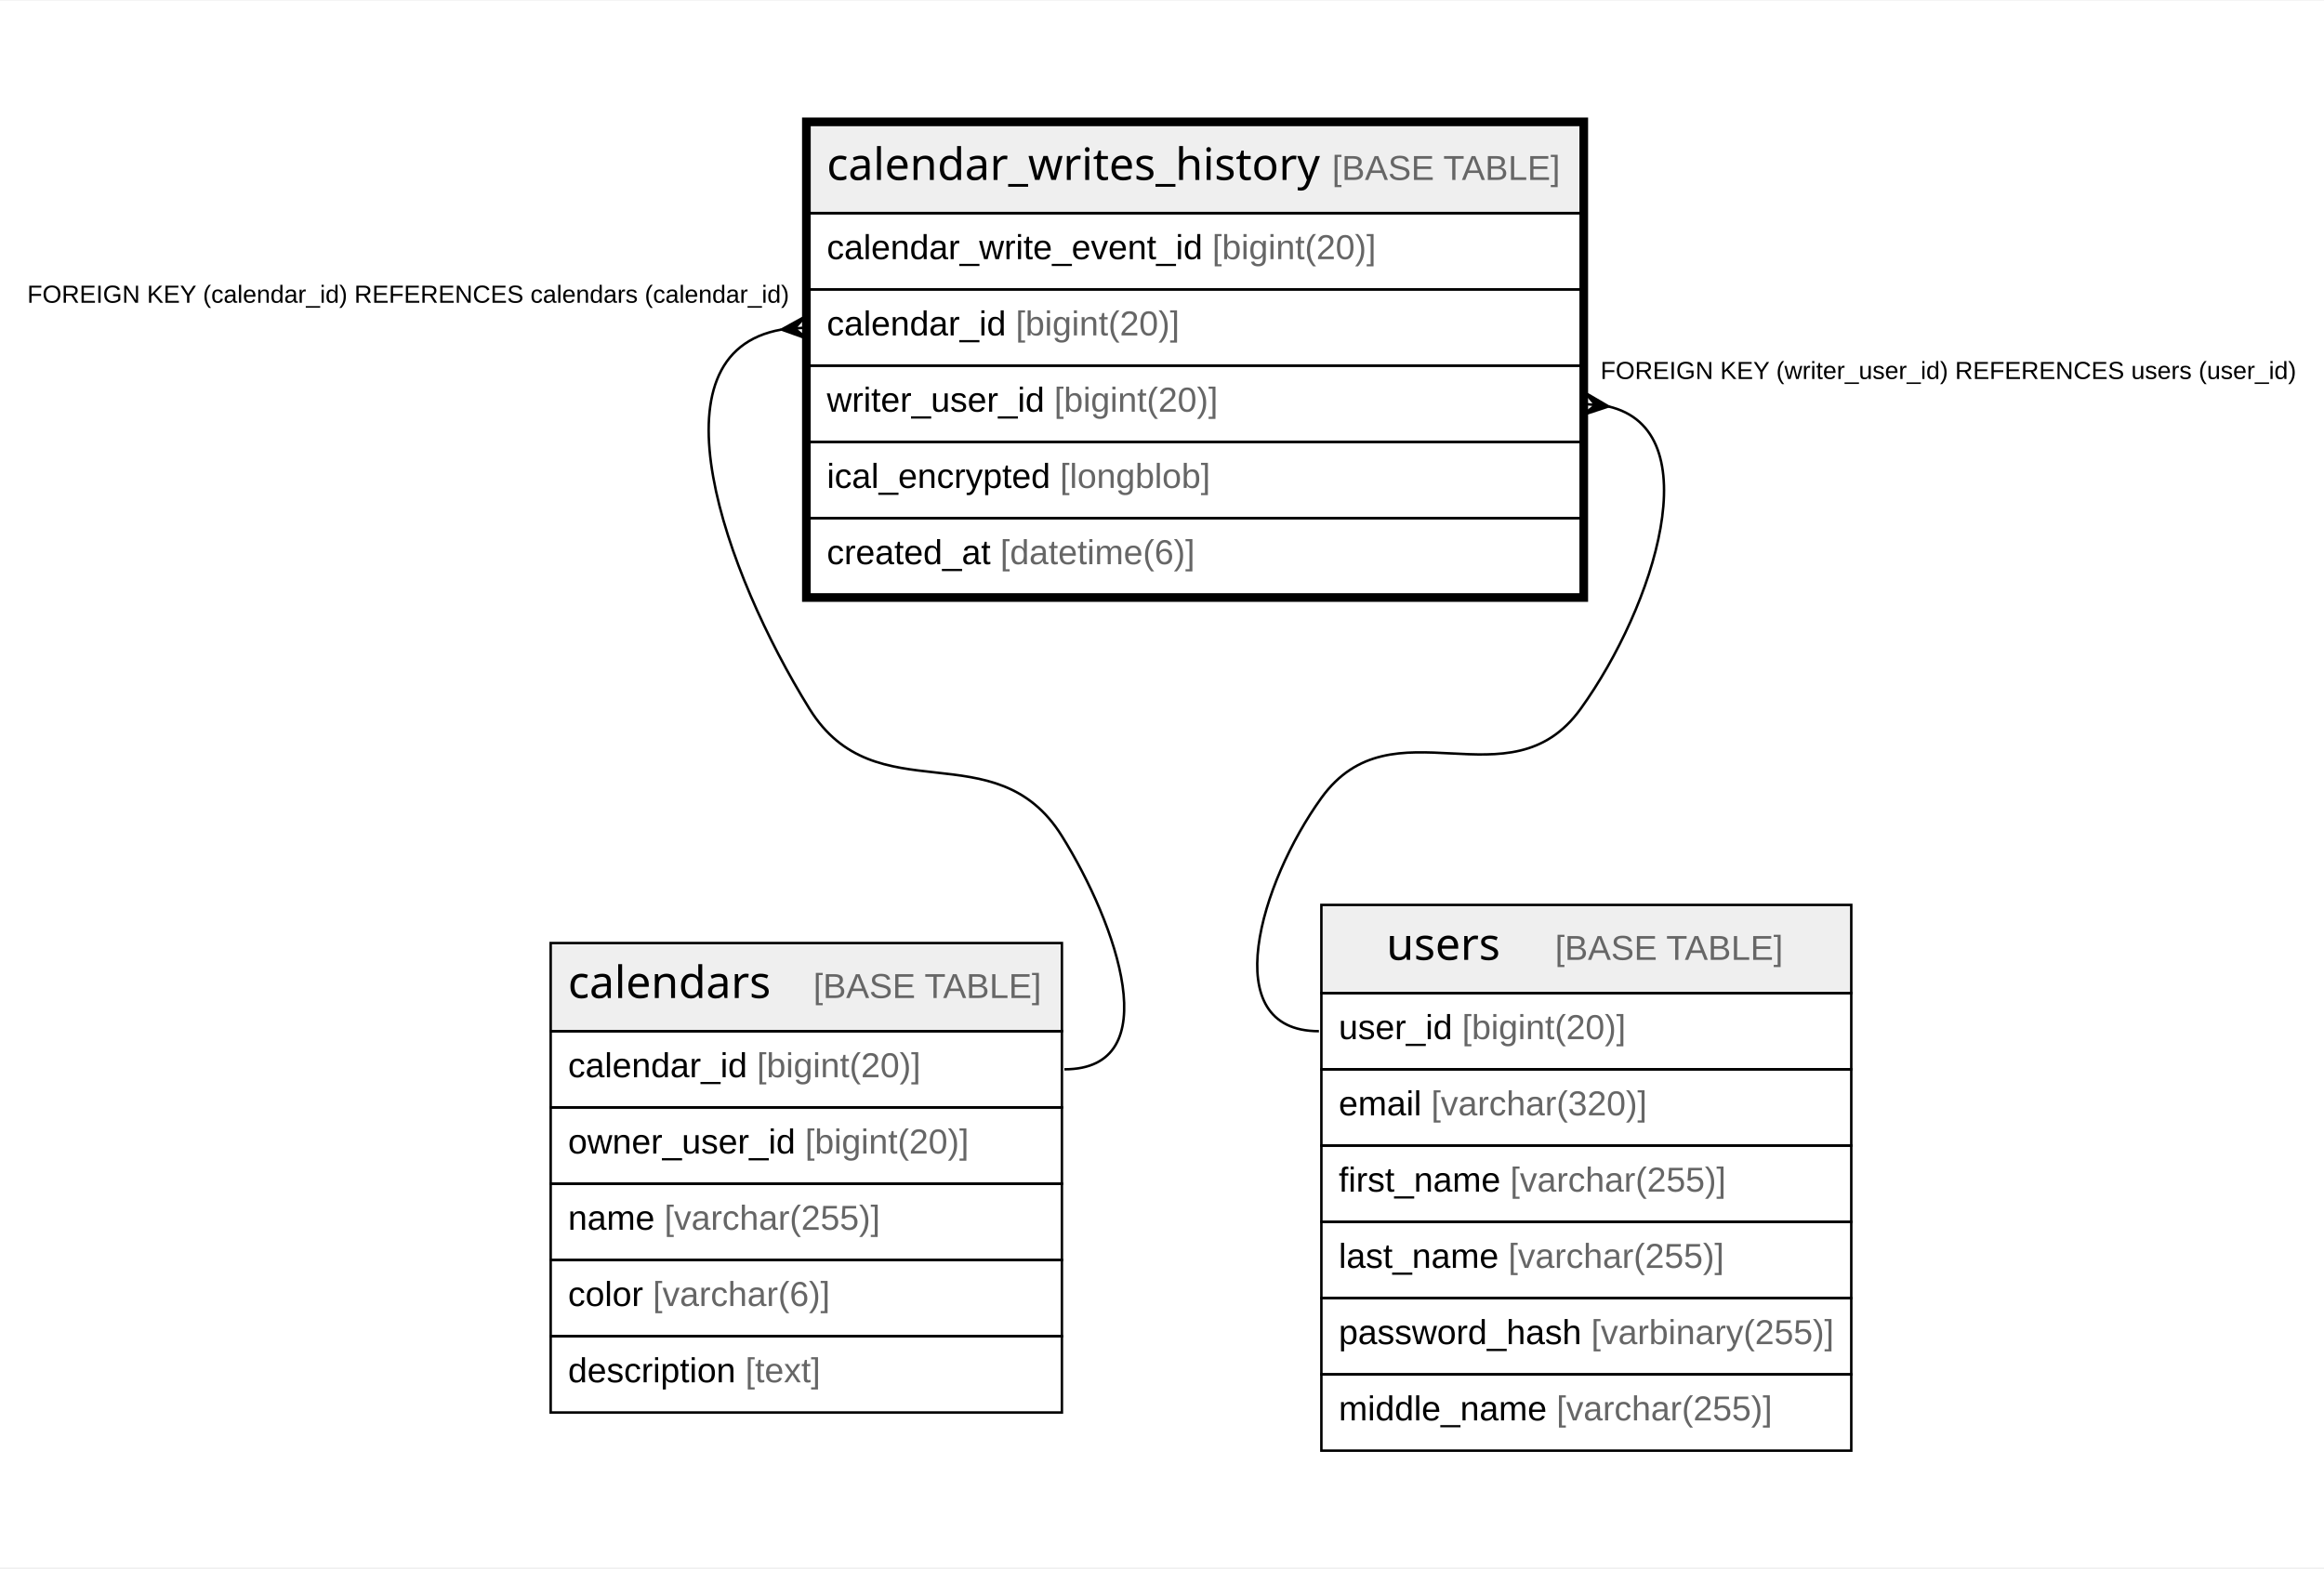
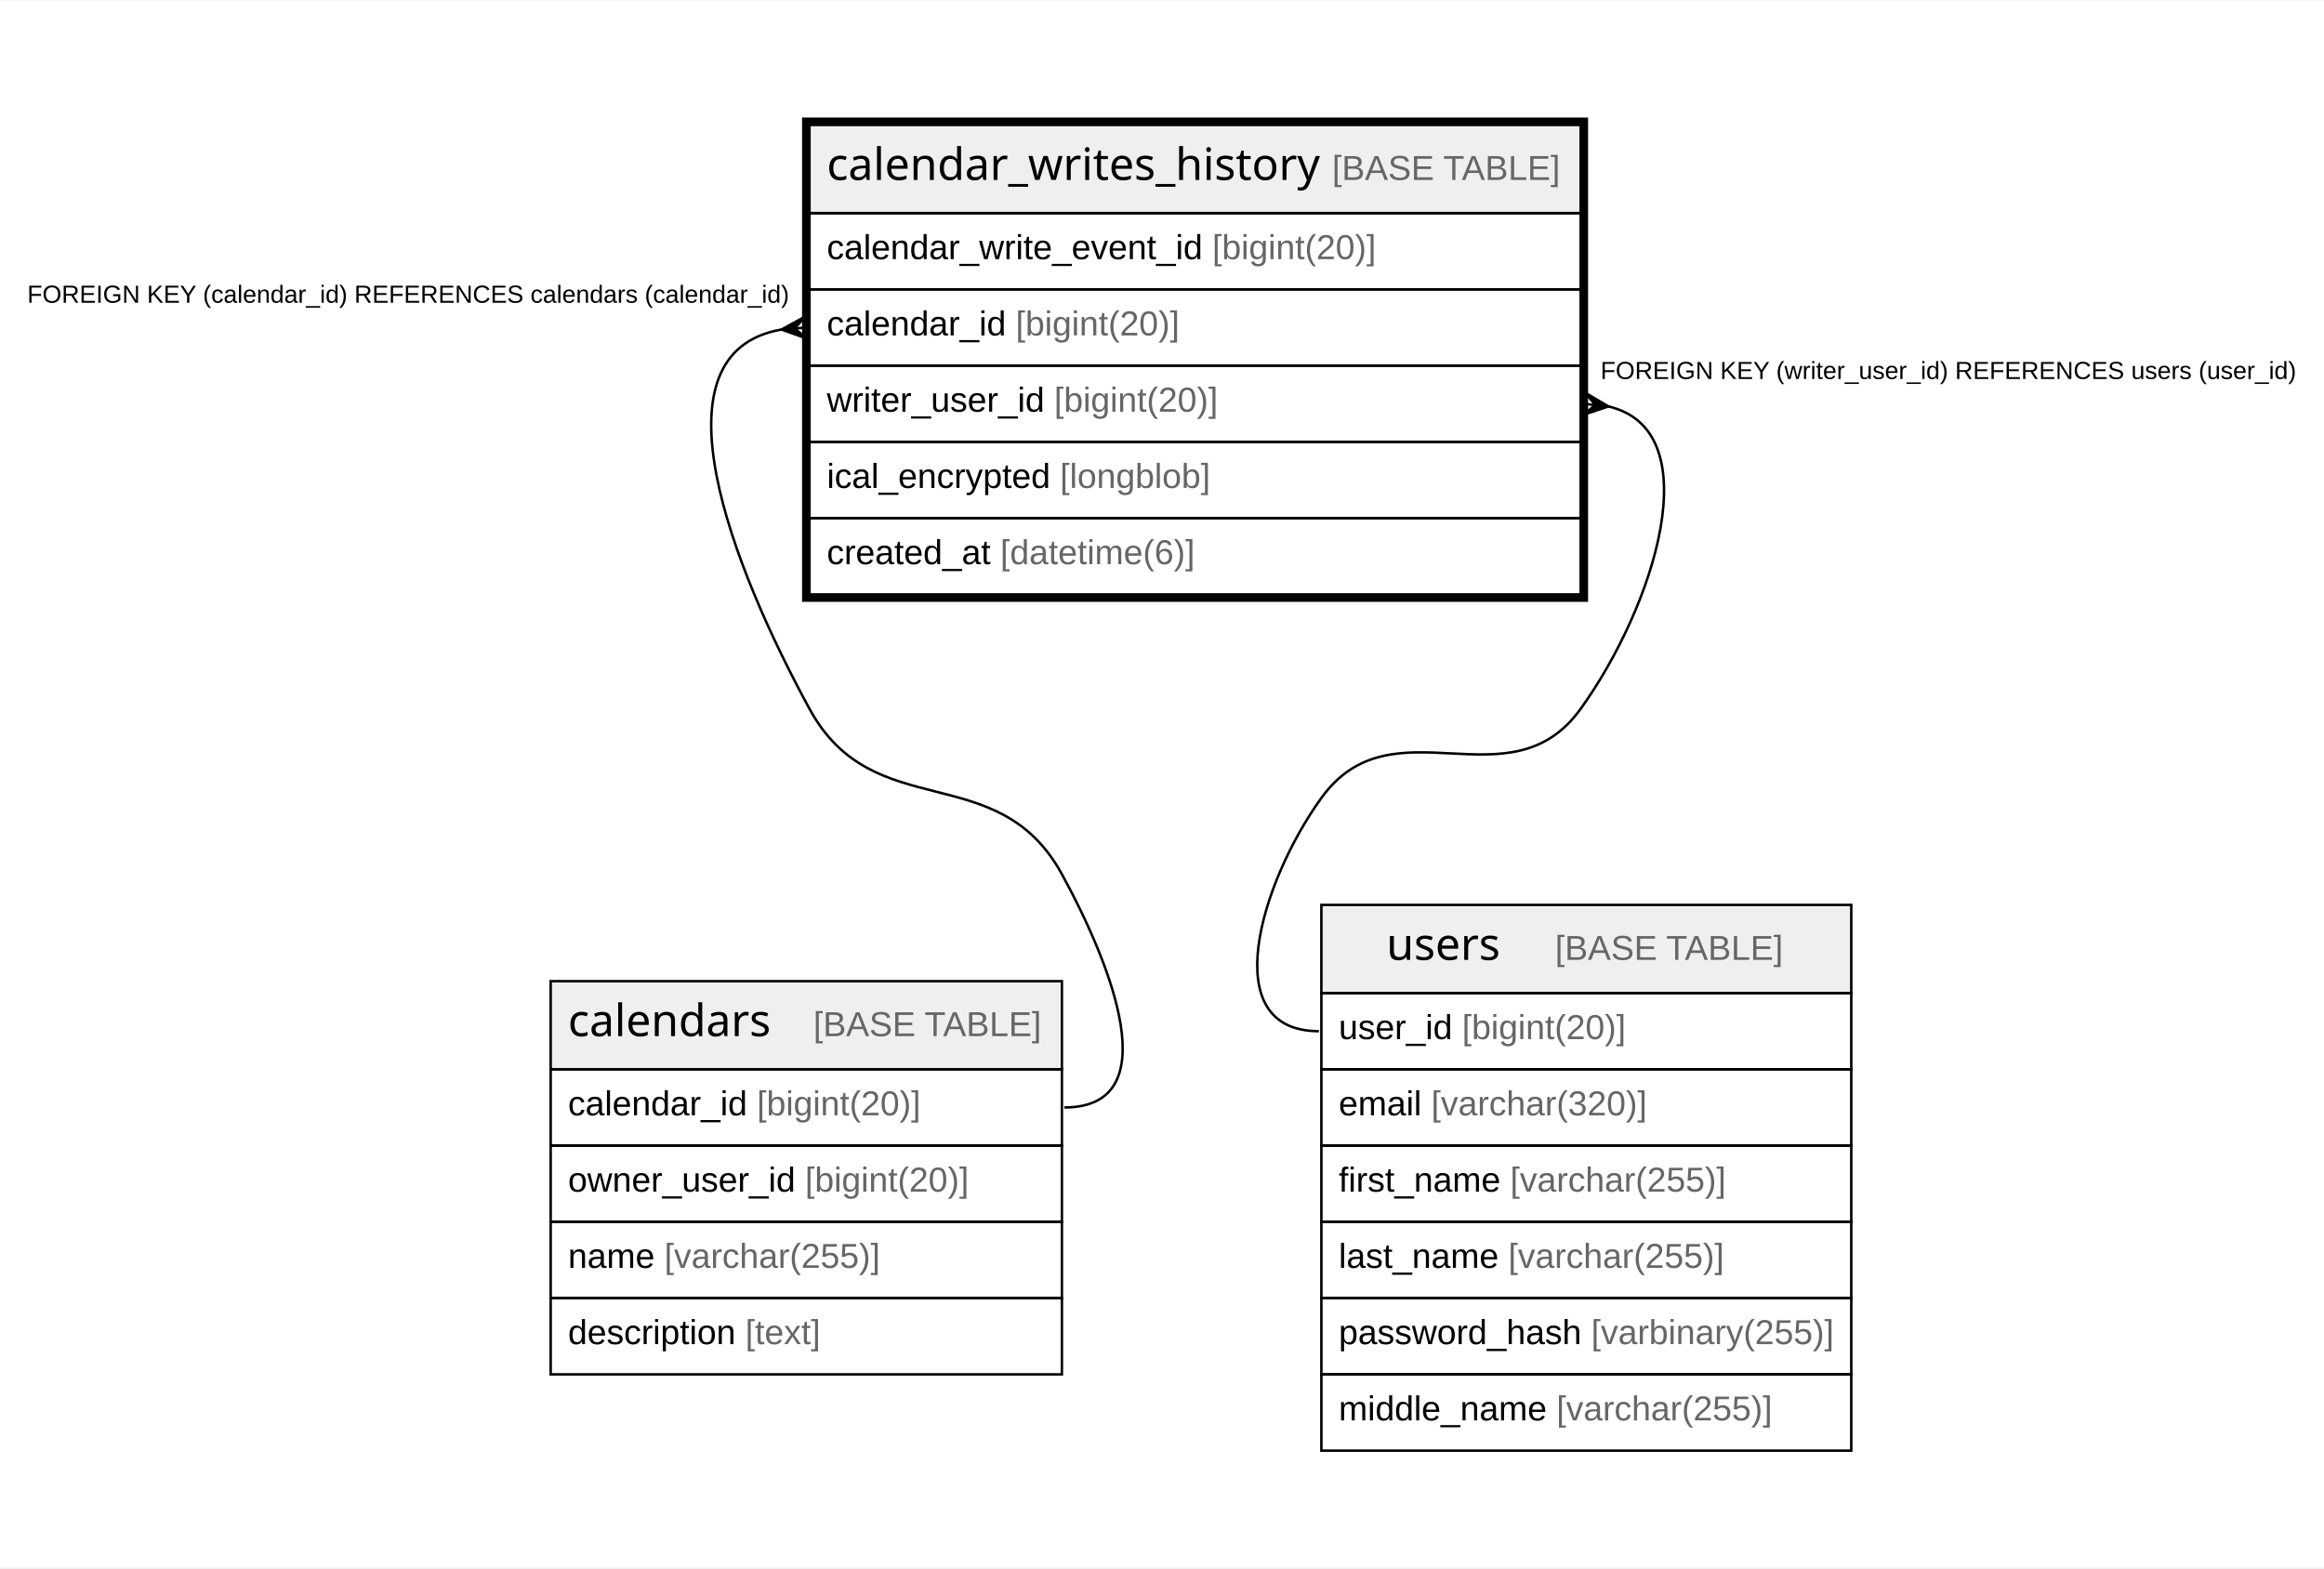
<svg xmlns="http://www.w3.org/2000/svg" width="938pt" height="633pt" viewBox="0.00 0.00 938.50 632.80">
  <g id="graph0" class="graph" transform="scale(1 1) rotate(0) translate(4 628.8)">
    <polygon fill="white" stroke="none" points="-4,4 -4,-628.8 934.5,-628.8 934.5,4 -4,4" />
    <g id="node1" class="node">
      <polygon fill="#efefef" stroke="none" points="322.89,-543 322.89,-578.6 634.32,-578.6 634.32,-543 322.89,-543" />
      <polygon fill="none" stroke="black" points="322.89,-543 322.89,-578.6 634.32,-578.6 634.32,-543 322.89,-543" />
      <text text-anchor="start" x="329.89" y="-556.4" font-family="Arial Bold" font-size="18.00">calendar_writes_history</text>
      <text text-anchor="start" x="502.83" y="-556.4" font-family="Arial" font-size="14.00">    </text>
      <text text-anchor="start" x="533.95" y="-556.4" font-family="Arial" font-size="14.00" fill="#666666">[BASE TABLE]</text>
      <polygon fill="none" stroke="black" points="322.89,-512.2 322.89,-543 634.32,-543 634.32,-512.2 322.89,-512.2" />
      <text text-anchor="start" x="329.89" y="-524.4" font-family="Arial" font-size="14.00">calendar_write_event_id </text>
      <text text-anchor="start" x="485.54" y="-524.4" font-family="Arial" font-size="14.00" fill="#666666">[bigint(20)]</text>
      <polygon fill="none" stroke="black" points="322.89,-481.4 322.89,-512.2 634.32,-512.2 634.32,-481.4 322.89,-481.4" />
      <text text-anchor="start" x="329.89" y="-493.6" font-family="Arial" font-size="14.00">calendar_id </text>
      <text text-anchor="start" x="406.17" y="-493.6" font-family="Arial" font-size="14.00" fill="#666666">[bigint(20)]</text>
      <polygon fill="none" stroke="black" points="322.89,-450.6 322.89,-481.4 634.32,-481.4 634.32,-450.6 322.89,-450.6" />
      <text text-anchor="start" x="329.89" y="-462.8" font-family="Arial" font-size="14.00">writer_user_id </text>
      <text text-anchor="start" x="421.7" y="-462.8" font-family="Arial" font-size="14.00" fill="#666666">[bigint(20)]</text>
      <polygon fill="none" stroke="black" points="322.89,-419.8 322.89,-450.6 634.32,-450.6 634.32,-419.8 322.89,-419.8" />
      <text text-anchor="start" x="329.89" y="-432" font-family="Arial" font-size="14.00">ical_encrypted </text>
      <text text-anchor="start" x="424.06" y="-432" font-family="Arial" font-size="14.00" fill="#666666">[longblob]</text>
      <polygon fill="none" stroke="black" points="322.89,-389 322.89,-419.8 634.32,-419.8 634.32,-389 322.89,-389" />
      <text text-anchor="start" x="329.89" y="-401.2" font-family="Arial" font-size="14.00">created_at </text>
      <text text-anchor="start" x="399.94" y="-401.2" font-family="Arial" font-size="14.00" fill="#666666">[datetime(6)]</text>
      <polygon fill="none" stroke="black" stroke-width="3" points="321.39,-387.5 321.39,-580.1 635.82,-580.1 635.82,-387.5 321.39,-387.5" />
    </g>
    <g id="node2" class="node">
-       <polygon fill="#efefef" stroke="none" points="218.38,-212.6 218.38,-248.2 424.83,-248.2 424.83,-212.6 218.38,-212.6" />
-       <polygon fill="none" stroke="black" points="218.38,-212.6 218.38,-248.2 424.83,-248.2 424.83,-212.6 218.38,-212.6" />
-       <text text-anchor="start" x="225.38" y="-226" font-family="Arial Bold" font-size="18.00">calendars</text>
-       <text text-anchor="start" x="293.34" y="-226" font-family="Arial" font-size="14.00">    </text>
-       <text text-anchor="start" x="324.46" y="-226" font-family="Arial" font-size="14.00" fill="#666666">[BASE TABLE]</text>
-       <polygon fill="none" stroke="black" points="218.38,-181.8 218.38,-212.6 424.83,-212.6 424.83,-181.8 218.38,-181.8" />
-       <text text-anchor="start" x="225.38" y="-194" font-family="Arial" font-size="14.00">calendar_id </text>
-       <text text-anchor="start" x="301.66" y="-194" font-family="Arial" font-size="14.00" fill="#666666">[bigint(20)]</text>
-       <polygon fill="none" stroke="black" points="218.38,-151 218.38,-181.8 424.83,-181.8 424.83,-151 218.38,-151" />
-       <text text-anchor="start" x="225.38" y="-163.2" font-family="Arial" font-size="14.00">owner_user_id </text>
-       <text text-anchor="start" x="321.11" y="-163.2" font-family="Arial" font-size="14.00" fill="#666666">[bigint(20)]</text>
-       <polygon fill="none" stroke="black" points="218.38,-120.2 218.38,-151 424.83,-151 424.83,-120.2 218.38,-120.2" />
-       <text text-anchor="start" x="225.38" y="-132.4" font-family="Arial" font-size="14.00">name </text>
-       <text text-anchor="start" x="264.29" y="-132.4" font-family="Arial" font-size="14.00" fill="#666666">[varchar(255)]</text>
-       <polygon fill="none" stroke="black" points="218.38,-89.4 218.38,-120.2 424.83,-120.2 424.83,-89.4 218.38,-89.4" />
-       <text text-anchor="start" x="225.38" y="-101.6" font-family="Arial" font-size="14.00">color </text>
-       <text text-anchor="start" x="259.62" y="-101.6" font-family="Arial" font-size="14.00" fill="#666666">[varchar(6)]</text>
-       <polygon fill="none" stroke="black" points="218.38,-58.6 218.38,-89.4 424.83,-89.4 424.83,-58.6 218.38,-58.6" />
-       <text text-anchor="start" x="225.38" y="-70.8" font-family="Arial" font-size="14.00">description </text>
-       <text text-anchor="start" x="296.98" y="-70.8" font-family="Arial" font-size="14.00" fill="#666666">[text]</text>
+       <polygon fill="#efefef" stroke="none" points="218.38,-197.2 218.38,-232.8 424.83,-232.8 424.83,-197.2 218.38,-197.2" />
+       <polygon fill="none" stroke="black" points="218.38,-197.2 218.38,-232.8 424.83,-232.8 424.83,-197.2 218.38,-197.2" />
+       <text text-anchor="start" x="225.38" y="-210.6" font-family="Arial Bold" font-size="18.00">calendars</text>
+       <text text-anchor="start" x="293.34" y="-210.6" font-family="Arial" font-size="14.00">    </text>
+       <text text-anchor="start" x="324.46" y="-210.6" font-family="Arial" font-size="14.00" fill="#666666">[BASE TABLE]</text>
+       <polygon fill="none" stroke="black" points="218.38,-166.4 218.38,-197.2 424.83,-197.2 424.83,-166.4 218.38,-166.4" />
+       <text text-anchor="start" x="225.38" y="-178.6" font-family="Arial" font-size="14.00">calendar_id </text>
+       <text text-anchor="start" x="301.66" y="-178.6" font-family="Arial" font-size="14.00" fill="#666666">[bigint(20)]</text>
+       <polygon fill="none" stroke="black" points="218.38,-135.6 218.38,-166.4 424.83,-166.4 424.83,-135.6 218.38,-135.6" />
+       <text text-anchor="start" x="225.38" y="-147.8" font-family="Arial" font-size="14.00">owner_user_id </text>
+       <text text-anchor="start" x="321.11" y="-147.8" font-family="Arial" font-size="14.00" fill="#666666">[bigint(20)]</text>
+       <polygon fill="none" stroke="black" points="218.38,-104.8 218.38,-135.6 424.83,-135.6 424.83,-104.8 218.38,-104.8" />
+       <text text-anchor="start" x="225.38" y="-117" font-family="Arial" font-size="14.00">name </text>
+       <text text-anchor="start" x="264.29" y="-117" font-family="Arial" font-size="14.00" fill="#666666">[varchar(255)]</text>
+       <polygon fill="none" stroke="black" points="218.38,-74 218.38,-104.8 424.83,-104.8 424.83,-74 218.38,-74" />
+       <text text-anchor="start" x="225.38" y="-86.2" font-family="Arial" font-size="14.00">description </text>
+       <text text-anchor="start" x="296.98" y="-86.2" font-family="Arial" font-size="14.00" fill="#666666">[text]</text>
    </g>
    <g id="edge1" class="edge">
-       <path fill="none" stroke="black" d="M311.56,-495.96C257.1,-486.43 288.79,-397.79 322.89,-342.8 349.63,-299.68 398,-334.46 424.83,-291.4 446.97,-255.86 467.7,-197.2 425.83,-197.2" />
-       <polygon fill="black" stroke="black" points="311.59,-495.96 321.19,-501.26 316.91,-496.4 321.22,-496.75 321.22,-496.75 321.22,-496.75 316.91,-496.4 321.92,-492.29 311.59,-495.96" />
+       <path fill="none" stroke="black" d="M311.59,-495.98C257.45,-486.63 291.95,-399.63 322.89,-342.8 348.79,-295.23 398.83,-323.52 424.83,-276 444.93,-239.27 467.7,-181.8 425.83,-181.8" />
+       <polygon fill="black" stroke="black" points="311.59,-495.98 321.2,-501.26 316.91,-496.4 321.22,-496.75 321.22,-496.75 321.22,-496.75 316.91,-496.4 321.91,-492.29 311.59,-495.98" />
      <text text-anchor="start" x="7" y="-506.8" font-family="Arial" font-size="10.00">FOREIGN KEY (calendar_id) REFERENCES calendars (calendar_id)</text>
    </g>
    <g id="node3" class="node">
      <polygon fill="#efefef" stroke="none" points="529.61,-228 529.61,-263.6 743.6,-263.6 743.6,-228 529.61,-228" />
      <polygon fill="none" stroke="black" points="529.61,-228 529.61,-263.6 743.6,-263.6 743.6,-228 529.61,-228" />
      <text text-anchor="start" x="555.87" y="-241.4" font-family="Arial Bold" font-size="18.00">users</text>
      <text text-anchor="start" x="592.86" y="-241.4" font-family="Arial" font-size="14.00">    </text>
      <text text-anchor="start" x="623.98" y="-241.4" font-family="Arial" font-size="14.00" fill="#666666">[BASE TABLE]</text>
      <polygon fill="none" stroke="black" points="529.61,-197.2 529.61,-228 743.6,-228 743.6,-197.2 529.61,-197.2" />
      <text text-anchor="start" x="536.61" y="-209.4" font-family="Arial" font-size="14.00">user_id </text>
      <text text-anchor="start" x="586.42" y="-209.4" font-family="Arial" font-size="14.00" fill="#666666">[bigint(20)]</text>
      <polygon fill="none" stroke="black" points="529.61,-166.4 529.61,-197.2 743.6,-197.2 743.6,-166.4 529.61,-166.4" />
      <text text-anchor="start" x="536.61" y="-178.6" font-family="Arial" font-size="14.00">email </text>
      <text text-anchor="start" x="573.96" y="-178.6" font-family="Arial" font-size="14.00" fill="#666666">[varchar(320)]</text>
      <polygon fill="none" stroke="black" points="529.61,-135.6 529.61,-166.4 743.6,-166.4 743.6,-135.6 529.61,-135.6" />
      <text text-anchor="start" x="536.61" y="-147.8" font-family="Arial" font-size="14.00">first_name </text>
      <text text-anchor="start" x="605.86" y="-147.8" font-family="Arial" font-size="14.00" fill="#666666">[varchar(255)]</text>
      <polygon fill="none" stroke="black" points="529.61,-104.8 529.61,-135.6 743.6,-135.6 743.6,-104.8 529.61,-104.8" />
      <text text-anchor="start" x="536.61" y="-117" font-family="Arial" font-size="14.00">last_name </text>
      <text text-anchor="start" x="605.09" y="-117" font-family="Arial" font-size="14.00" fill="#666666">[varchar(255)]</text>
      <polygon fill="none" stroke="black" points="529.61,-74 529.61,-104.8 743.6,-104.8 743.6,-74 529.61,-74" />
      <text text-anchor="start" x="536.61" y="-86.2" font-family="Arial" font-size="14.00">password_hash </text>
      <text text-anchor="start" x="638.56" y="-86.2" font-family="Arial" font-size="14.00" fill="#666666">[varbinary(255)]</text>
      <polygon fill="none" stroke="black" points="529.61,-43.2 529.61,-74 743.6,-74 743.6,-43.2 529.61,-43.2" />
      <text text-anchor="start" x="536.61" y="-55.4" font-family="Arial" font-size="14.00">middle_name </text>
      <text text-anchor="start" x="624.55" y="-55.4" font-family="Arial" font-size="14.00" fill="#666666">[varchar(255)]</text>
    </g>
    <g id="edge2" class="edge">
      <path fill="none" stroke="black" d="M645.47,-464.93C686.79,-455.39 664.12,-384.2 634.32,-342.8 605.57,-302.86 558.41,-346.71 529.61,-306.8 505.11,-272.85 486.74,-212.6 528.61,-212.6" />
      <polygon fill="black" stroke="black" points="645.6,-464.92 635.18,-461.49 640.29,-465.48 635.99,-465.93 635.99,-465.93 635.99,-465.93 640.29,-465.48 636.13,-470.44 645.6,-464.92" />
      <text text-anchor="start" x="642.32" y="-476" font-family="Arial" font-size="10.00">FOREIGN KEY (writer_user_id) REFERENCES users (user_id)</text>
    </g>
  </g>
</svg>
